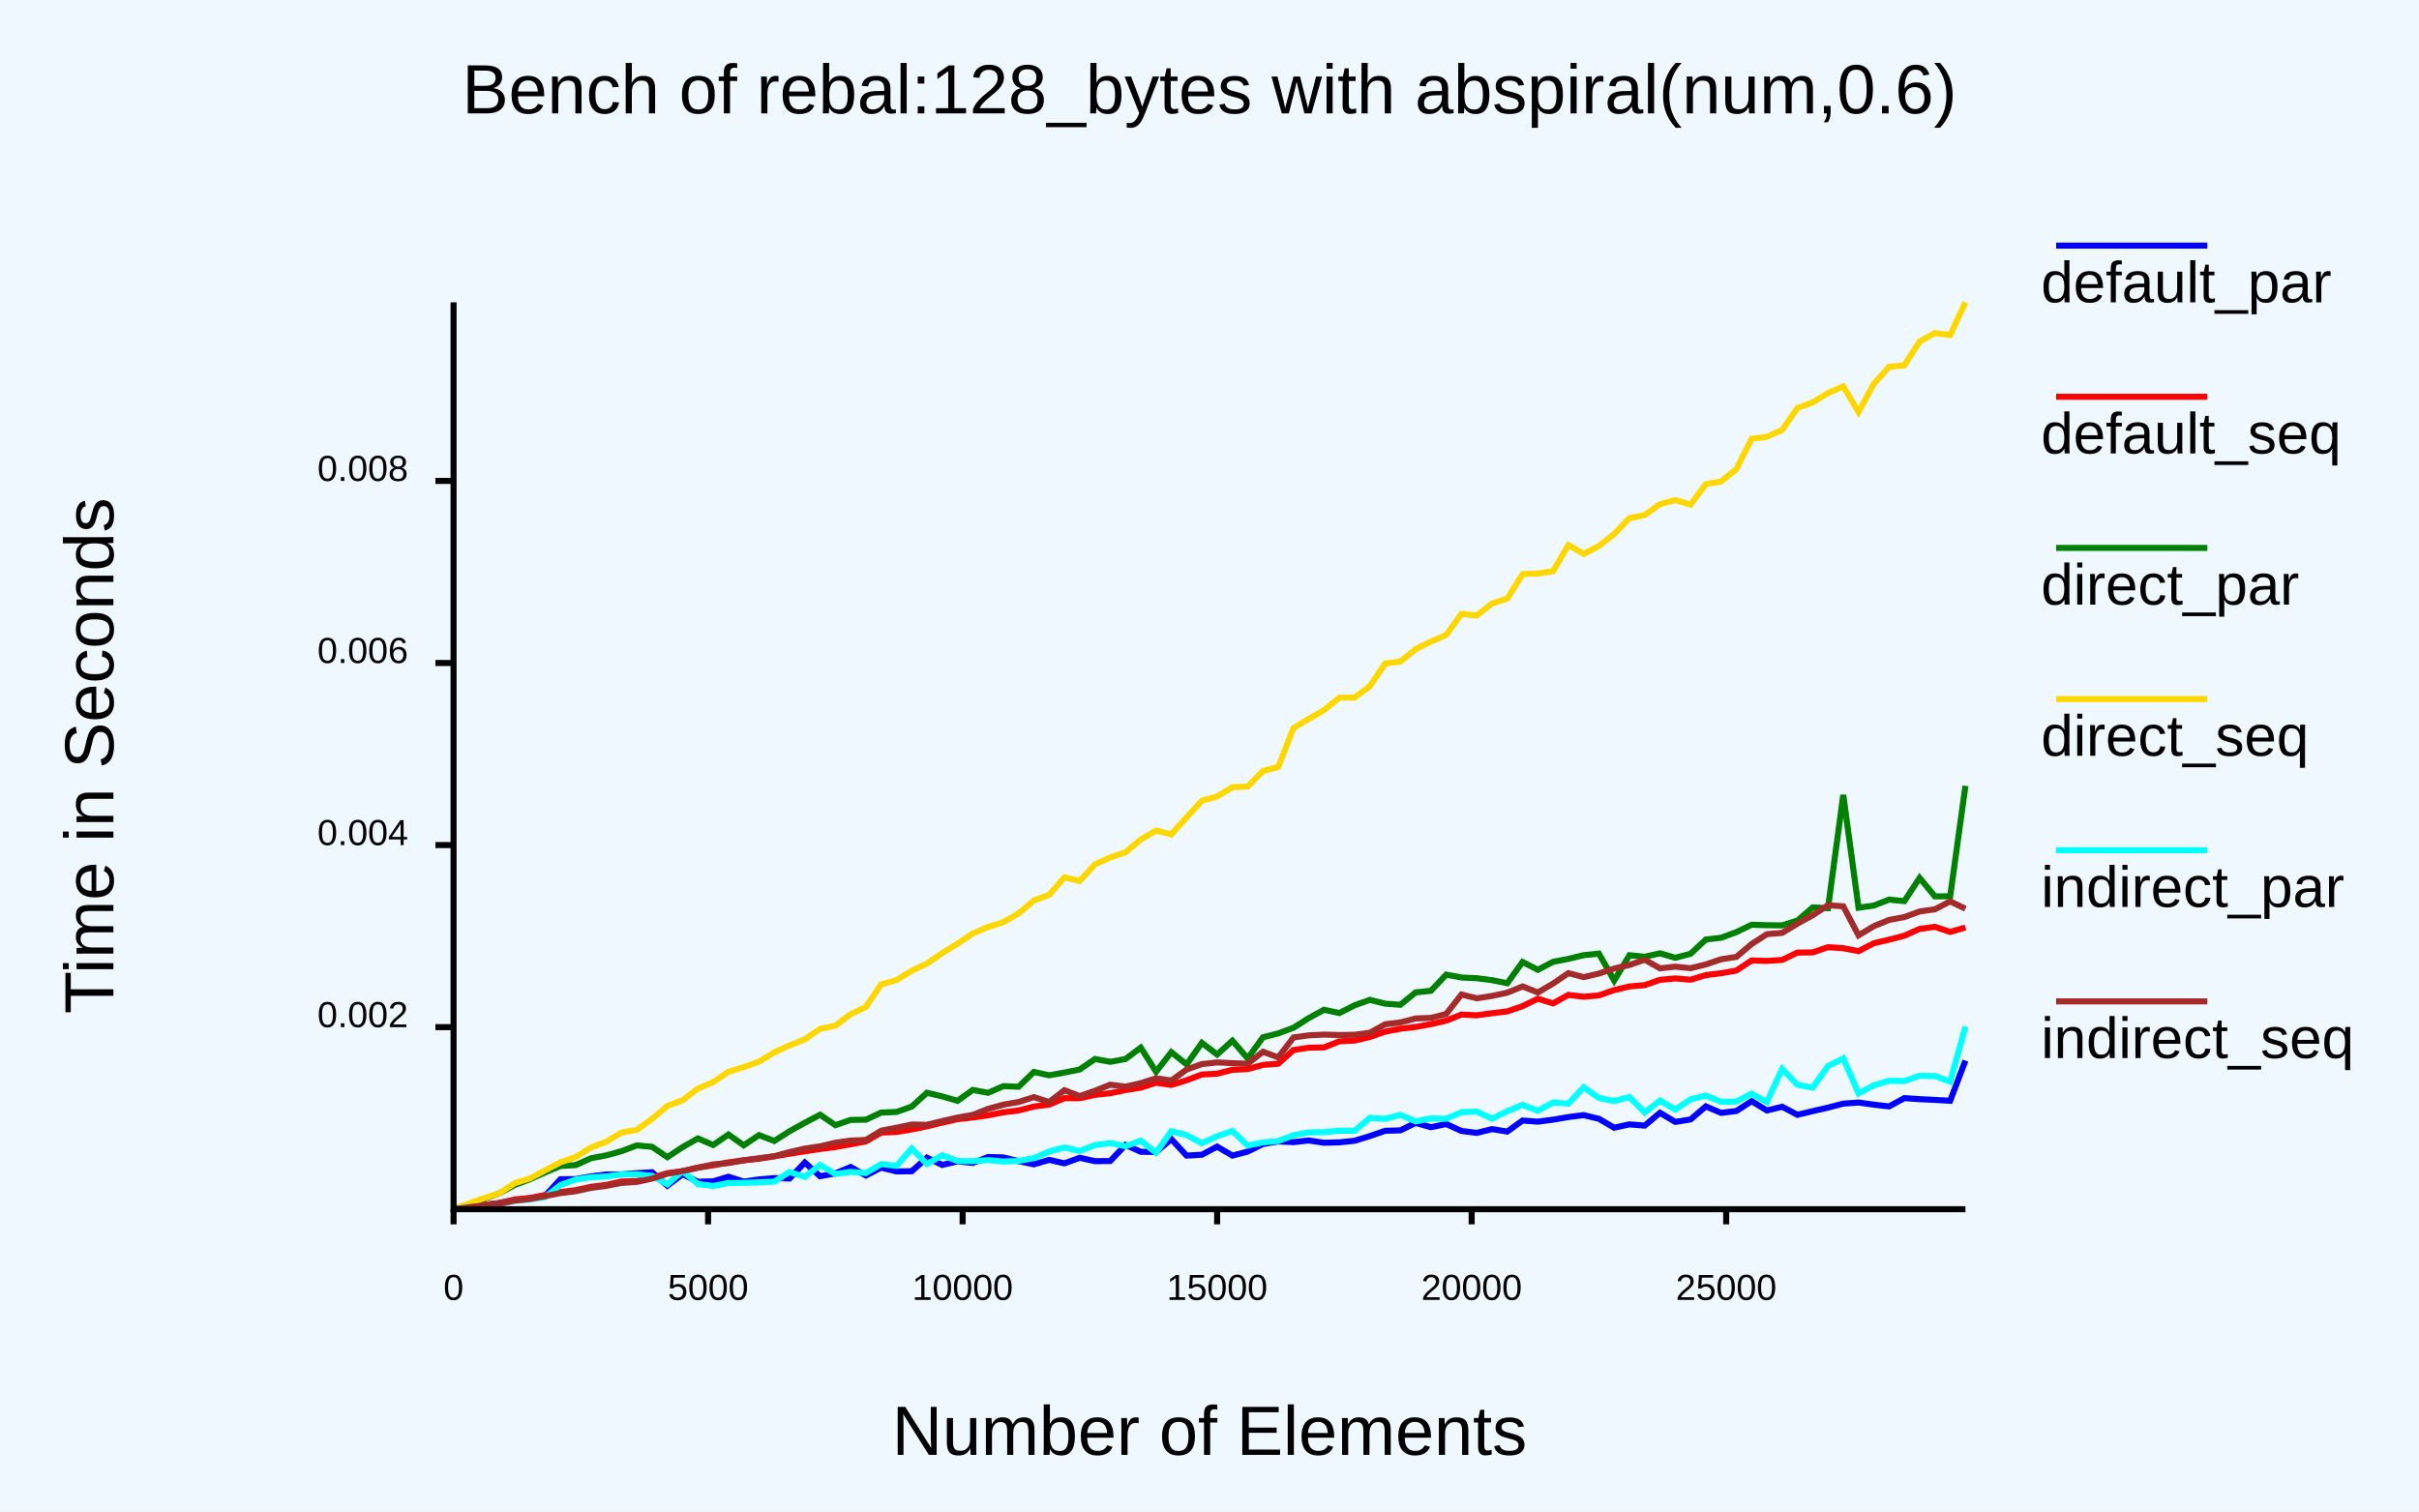
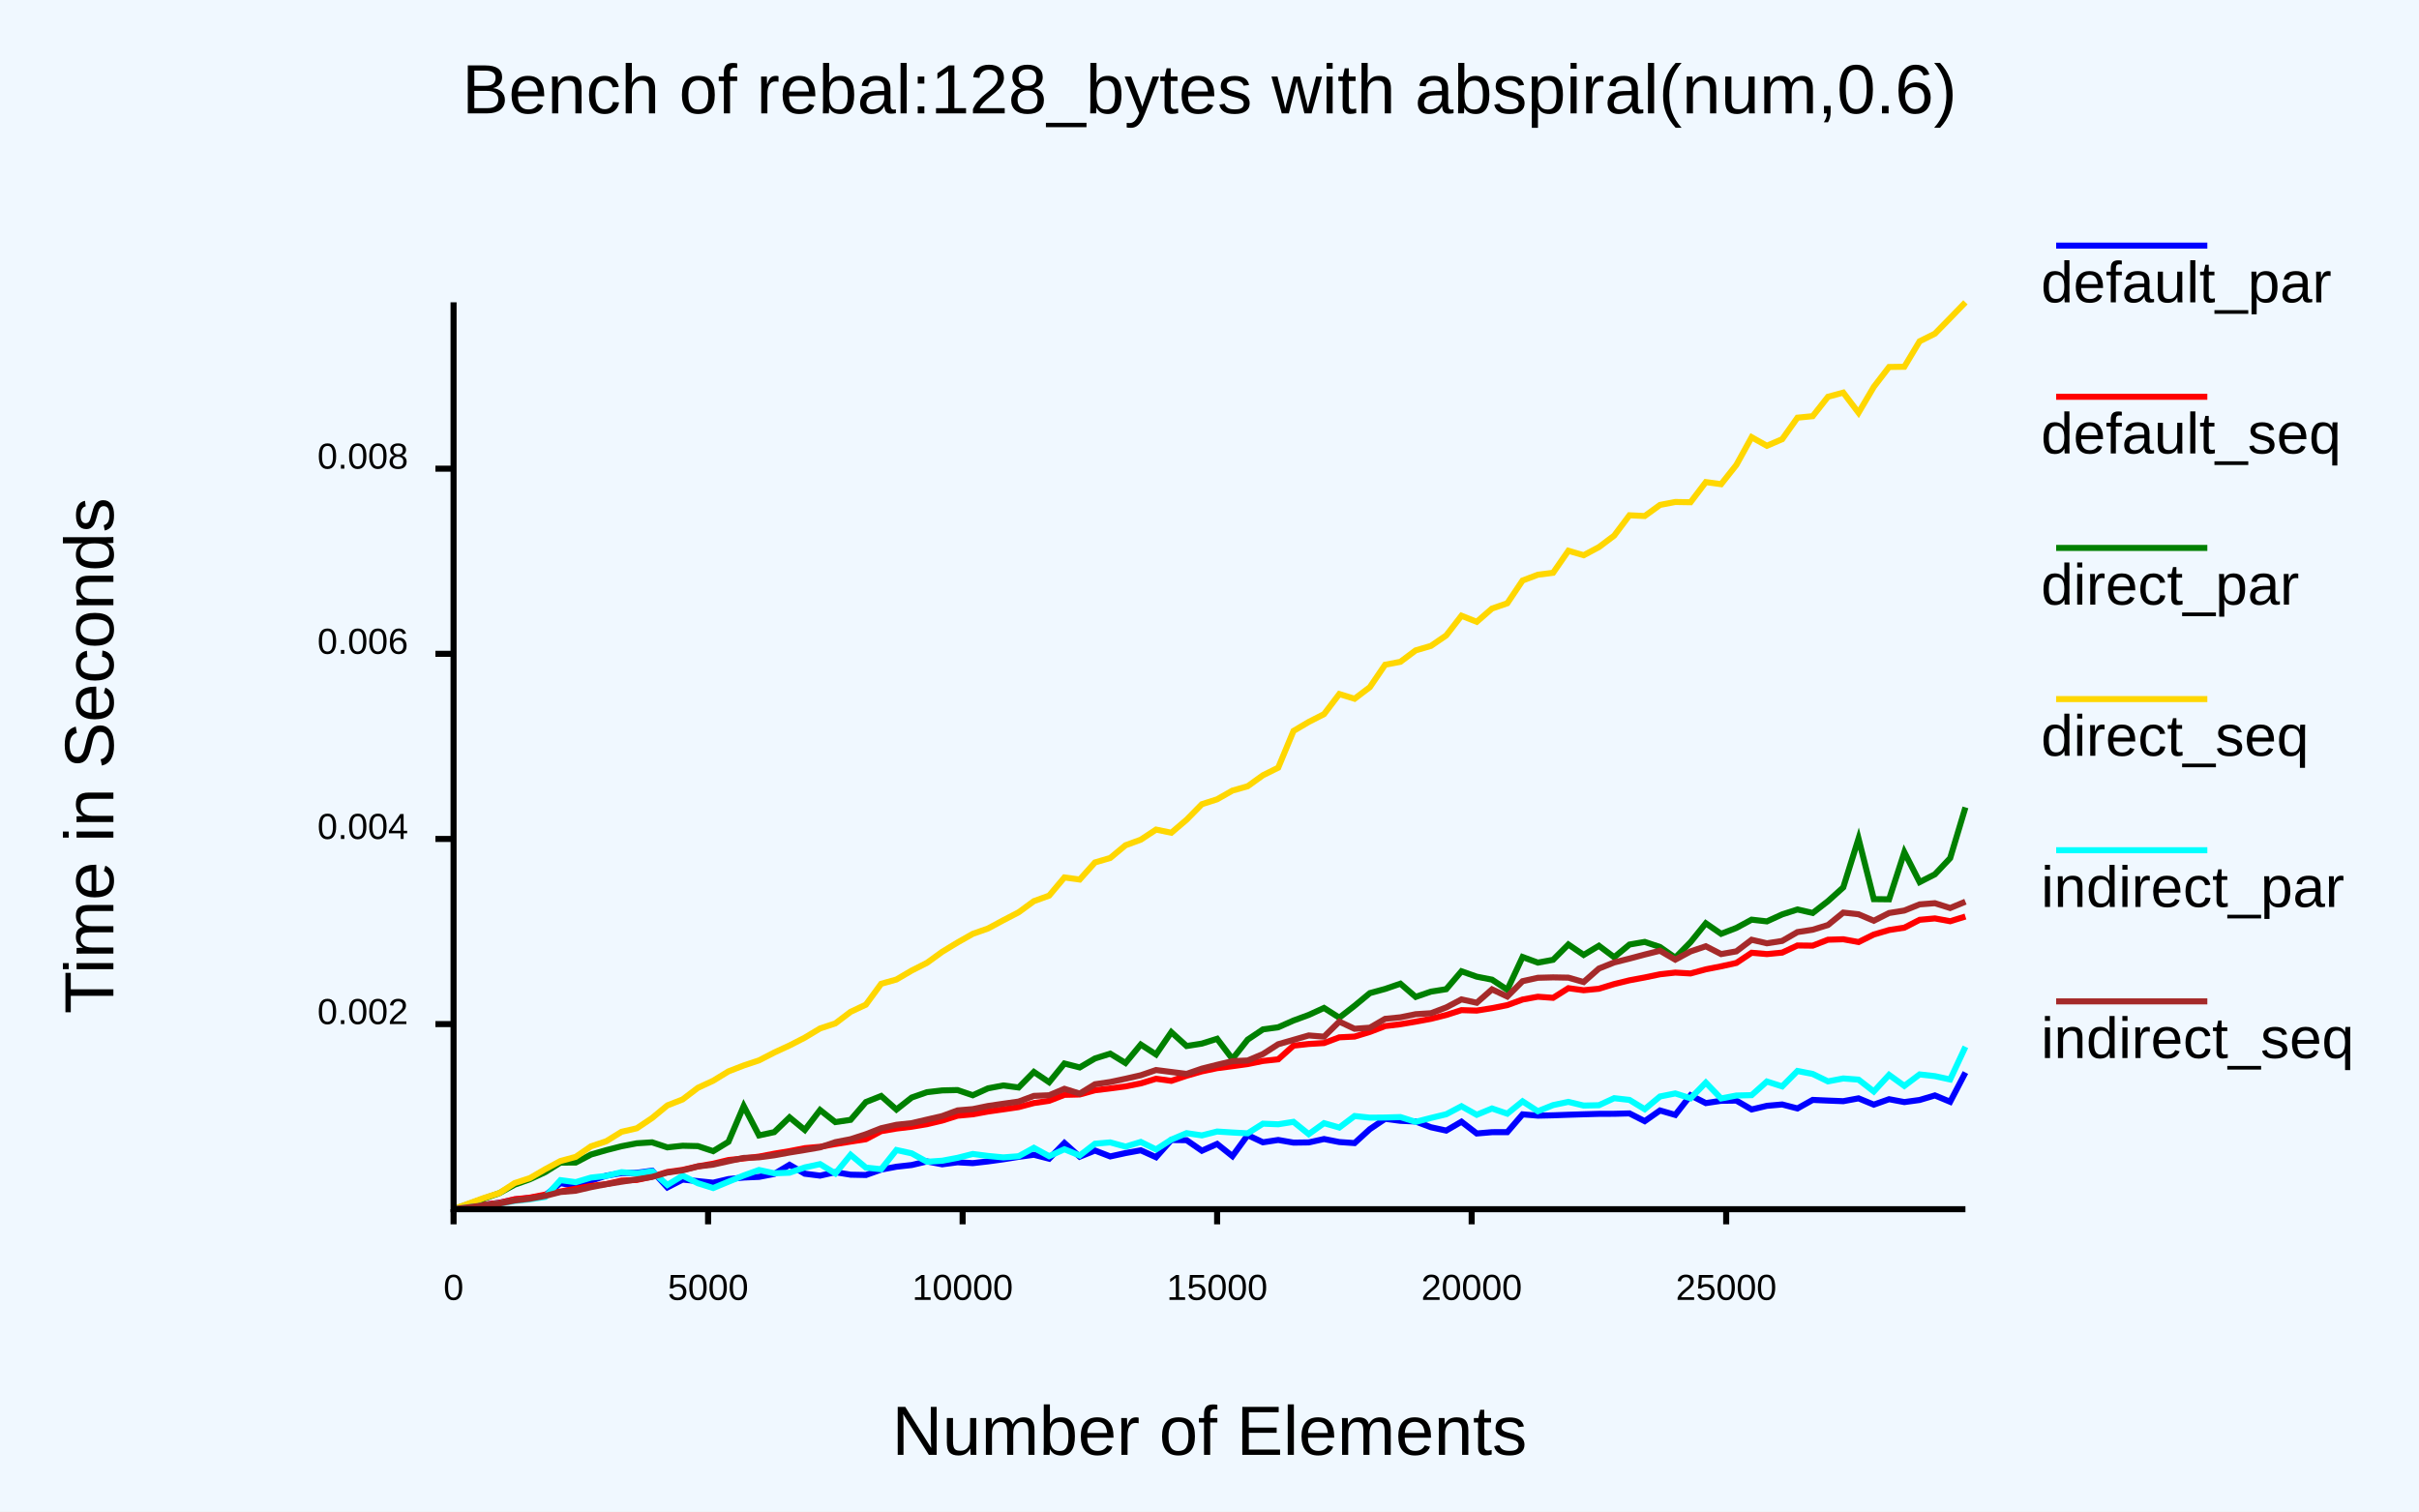
<svg xmlns="http://www.w3.org/2000/svg" class="poloto" width="800" height="500" viewBox="0 0 800 500">
  <style>.poloto {
                    font-family: "Arial";
                    stroke-width:2;
                    }
                    .poloto_text{fill: var(--poloto_fg_color,black);  }
                    .poloto_axis_lines{stroke: var(--poloto_fg_color,black);stoke-width:3;fill:none}
                    .poloto_background{fill: var(--poloto_bg_color,aliceblue); }
                    .poloto0stroke{stroke:  var(--poloto_color0,blue); }
                    .poloto1stroke{stroke:  var(--poloto_color1,red); }
                    .poloto2stroke{stroke:  var(--poloto_color2,green); }
                    .poloto3stroke{stroke:  var(--poloto_color3,gold); }
                    .poloto4stroke{stroke:  var(--poloto_color4,aqua); }
                    .poloto5stroke{stroke:  var(--poloto_color5,brown); }
                    .poloto6stroke{stroke:  var(--poloto_color6,lime); }
                    .poloto7stroke{stroke:  var(--poloto_color7,chocolate); }
                    .poloto0fill{fill:var(--poloto_color0,blue);}
                    .poloto1fill{fill:var(--poloto_color1,red);}
                    .poloto2fill{fill:var(--poloto_color2,green);}
                    .poloto3fill{fill:var(--poloto_color3,gold);}
                    .poloto4fill{fill:var(--poloto_color4,aqua);}
                    .poloto5fill{fill:var(--poloto_color5,brown);}
                    .poloto6fill{fill:var(--poloto_color6,lime);}
                    .poloto7fill{fill:var(--poloto_color7,chocolate);}</style>
  <rect class="poloto_background" fill="white" x="0" y="0" width="800" height="500" />
  <line class="poloto_axis_lines" stroke="black" x1="150" x2="150" y1="400" y2="405" />
  <text class="poloto_text" alignment-baseline="start" text-anchor="middle" x="150" y="430">0</text>
  <line class="poloto_axis_lines" stroke="black" x1="234.175" x2="234.175" y1="400" y2="405" />
  <text class="poloto_text" alignment-baseline="start" text-anchor="middle" x="234.175" y="430">5000</text>
  <line class="poloto_axis_lines" stroke="black" x1="318.35" x2="318.35" y1="400" y2="405" />
  <text class="poloto_text" alignment-baseline="start" text-anchor="middle" x="318.35" y="430">10000</text>
  <line class="poloto_axis_lines" stroke="black" x1="402.525" x2="402.525" y1="400" y2="405" />
  <text class="poloto_text" alignment-baseline="start" text-anchor="middle" x="402.525" y="430">15000</text>
  <line class="poloto_axis_lines" stroke="black" x1="486.7" x2="486.7" y1="400" y2="405" />
  <text class="poloto_text" alignment-baseline="start" text-anchor="middle" x="486.7" y="430">20000</text>
  <line class="poloto_axis_lines" stroke="black" x1="570.875" x2="570.875" y1="400" y2="405" />
  <text class="poloto_text" alignment-baseline="start" text-anchor="middle" x="570.875" y="430">25000</text>
-   <line class="poloto_axis_lines" stroke="black" x1="150" x2="144" y1="339.775" y2="339.775" />
-   <text class="poloto_text" alignment-baseline="middle" text-anchor="end" x="135" y="339.775">0.002</text>
-   <line class="poloto_axis_lines" stroke="black" x1="150" x2="144" y1="279.545" y2="279.545" />
-   <text class="poloto_text" alignment-baseline="middle" text-anchor="end" x="135" y="279.545">0.004</text>
-   <line class="poloto_axis_lines" stroke="black" x1="150" x2="144" y1="219.315" y2="219.315" />
-   <text class="poloto_text" alignment-baseline="middle" text-anchor="end" x="135" y="219.315">0.006</text>
-   <line class="poloto_axis_lines" stroke="black" x1="150" x2="144" y1="159.086" y2="159.086" />
-   <text class="poloto_text" alignment-baseline="middle" text-anchor="end" x="135" y="159.086">0.008</text>
+   <line class="poloto_axis_lines" stroke="black" x1="150" x2="144" y1="338.762" y2="338.762" />
+   <text class="poloto_text" alignment-baseline="middle" text-anchor="end" x="135" y="338.762">0.002</text>
+   <line class="poloto_axis_lines" stroke="black" x1="150" x2="144" y1="277.52" y2="277.52" />
+   <text class="poloto_text" alignment-baseline="middle" text-anchor="end" x="135" y="277.52">0.004</text>
+   <line class="poloto_axis_lines" stroke="black" x1="150" x2="144" y1="216.278" y2="216.278" />
+   <text class="poloto_text" alignment-baseline="middle" text-anchor="end" x="135" y="216.278">0.006</text>
+   <line class="poloto_axis_lines" stroke="black" x1="150" x2="144" y1="155.036" y2="155.036" />
+   <text class="poloto_text" alignment-baseline="middle" text-anchor="end" x="135" y="155.036">0.008</text>
  <text class="poloto_text" alignment-baseline="middle" text-anchor="start" font-size="large" x="675" y="100">default_par</text>
  <line class="poloto0stroke" stroke="black" x1="680" x2="730" y1="81.25" y2="81.25" />
-   <polyline class="poloto0stroke" fill="none" stroke="black" points="650,350.842 644.949,364.123 639.899,363.84 634.848,363.596 629.798,363.253 624.747,365.996 619.697,365.412 614.646,364.708 609.596,365.073 604.545,366.392 599.495,367.552 594.444,368.77 589.394,366.103 584.343,367.34 579.293,364.251 574.242,367.515 569.192,368.133 564.141,365.988 559.091,370.313 554.04,371.121 548.99,368.101 543.939,372.339 538.889,371.934 533.838,373.037 528.788,370.098 523.737,368.88 518.687,369.515 513.636,370.38 508.586,371.039 503.535,370.667 498.485,374.311 493.434,373.502 488.384,374.747 483.333,374.113 478.283,371.826 473.232,372.873 468.182,371.454 463.131,373.912 458.081,374.061 453.03,375.811 447.98,377.365 442.929,377.878 437.879,378.018 432.828,377.261 427.778,377.807 422.727,377.593 417.677,378.442 412.626,380.935 407.576,382.265 402.525,379.302 397.475,381.979 392.424,382.27 387.374,376.811 382.323,381.088 377.273,380.99 372.222,378.75 367.172,384.049 362.121,384.103 357.071,382.992 352.02,384.824 346.97,383.68 341.919,385.152 336.869,384.092 331.818,382.865 326.768,382.733 321.717,384.686 316.667,384.179 311.616,385.346 306.566,382.952 301.515,387.448 296.465,387.497 291.414,386.242 286.364,388.858 281.313,386.044 276.263,388.146 271.212,389.093 266.162,384.561 261.111,389.846 256.061,389.708 251.01,390.142 245.96,390.875 240.909,389.254 235.859,390.778 230.808,390.908 225.758,388.425 220.707,392.229 215.657,387.778 210.606,388.061 205.556,388.481 200.505,388.503 195.455,389.135 190.404,390.03 185.354,390.086 180.303,395.544 175.253,396.391 170.202,396.91 165.152,397.936 160.101,398.616 155.051,399.298 150,399.998 " />
+   <polyline class="poloto0stroke" fill="none" stroke="black" points="650,354.78 644.949,364.465 639.899,362.36 634.848,363.868 629.798,364.561 624.747,363.611 619.697,365.406 614.646,363.329 609.596,364.264 604.545,364.068 599.495,363.842 594.444,366.664 589.394,365.349 584.343,365.797 579.293,367.001 574.242,364.074 569.192,364.139 564.141,364.897 559.091,362.325 554.04,368.799 548.99,367.334 543.939,370.866 538.889,368.308 533.838,368.436 528.788,368.454 523.737,368.597 518.687,368.754 513.636,368.937 508.586,369.046 503.535,368.619 498.485,374.503 493.434,374.516 488.384,374.947 483.333,371.053 478.283,373.987 473.232,372.89 468.182,370.983 463.131,370.76 458.081,370.098 453.03,373.516 447.98,378.124 442.929,377.781 437.879,376.784 432.828,377.903 427.778,377.972 422.727,377.092 417.677,377.862 412.626,375.501 407.576,382.446 402.525,378.409 397.475,380.652 392.424,377.164 387.374,377.107 382.323,382.799 377.273,380.51 372.222,381.431 367.172,382.536 362.121,380.592 357.071,382.626 352.02,378.101 346.97,383.293 341.919,381.985 336.869,382.681 331.818,383.488 326.768,384.184 321.717,384.756 316.667,384.479 311.616,385.148 306.566,384.193 301.515,385.382 296.465,385.944 291.414,386.893 286.364,388.684 281.313,388.58 276.263,387.754 271.212,388.892 266.162,388.258 261.111,385.315 256.061,388.333 251.01,389.301 245.96,389.521 240.909,390.029 235.859,391.232 230.808,390.71 225.758,390.195 220.707,392.788 215.657,387.271 210.606,387.965 205.556,388.047 200.505,388.92 195.455,390.538 190.404,392.363 185.354,391.363 180.303,395.425 175.253,396.276 170.202,396.784 165.152,397.89 160.101,398.567 155.051,399.279 150,399.999 " />
  <text class="poloto_text" alignment-baseline="middle" text-anchor="start" font-size="large" x="675" y="150">default_seq</text>
  <line class="poloto1stroke" stroke="black" x1="680" x2="730" y1="131.25" y2="131.25" />
-   <polyline class="poloto1stroke" fill="none" stroke="black" points="650,306.807 644.949,308.273 639.899,306.585 634.848,307.274 629.798,309.534 624.747,310.842 619.697,312.019 614.646,314.637 609.596,313.656 604.545,313.326 599.495,315.048 594.444,315.111 589.394,317.529 584.343,317.875 579.293,317.709 574.242,321.046 569.192,321.943 564.141,322.558 559.091,324.082 554.04,323.666 548.99,324.124 543.939,325.878 538.889,326.31 533.838,327.51 528.788,329.279 523.737,329.707 518.687,329.099 513.636,331.91 508.586,330.378 503.535,332.826 498.485,334.561 493.434,335.167 488.384,335.868 483.333,335.608 478.283,337.627 473.232,338.793 468.182,339.706 463.131,340.293 458.081,341.262 453.03,343.035 447.98,344.208 442.929,344.474 437.879,346.482 432.828,346.569 427.778,347.341 422.727,351.879 417.677,352.246 412.626,353.65 407.576,353.888 402.525,355.172 397.475,355.437 392.424,357.342 387.374,358.893 382.323,358.165 377.273,359.785 372.222,360.589 367.172,361.629 362.121,362.166 357.071,363.285 352.02,363.273 346.97,365.394 341.919,366.043 336.869,367.332 331.818,367.956 326.768,368.938 321.717,369.662 316.667,370.21 311.616,371.363 306.566,372.571 301.515,373.608 296.465,374.441 291.414,374.642 286.364,377.573 281.313,378.511 276.263,379.434 271.212,380.08 266.162,380.845 261.111,381.639 256.061,382.497 251.01,383.296 245.96,383.795 240.909,384.511 235.859,385.479 230.808,386.233 225.758,387.449 220.707,388.08 215.657,389.559 210.606,390.665 205.556,390.839 200.505,391.955 195.455,392.592 190.404,393.696 185.354,394.299 180.303,395.296 175.253,396.283 170.202,396.793 165.152,397.964 160.101,398.545 155.051,399.268 150,399.999 " />
+   <polyline class="poloto1stroke" fill="none" stroke="black" points="650,303.175 644.949,304.74 639.899,303.807 634.848,304.27 629.798,306.865 624.747,307.645 619.697,309.136 614.646,311.624 609.596,310.704 604.545,310.853 599.495,312.816 594.444,312.756 589.394,315.118 584.343,315.603 579.293,315.166 574.242,318.537 569.192,319.656 564.141,320.646 559.091,322.013 554.04,321.728 548.99,322.285 543.939,323.339 538.889,324.282 533.838,325.522 528.788,327.07 523.737,327.569 518.687,326.888 513.636,330.071 508.586,329.713 503.535,330.64 498.485,332.492 493.434,333.49 488.384,334.299 483.333,334.145 478.283,335.756 473.232,337.019 468.182,337.959 463.131,338.815 458.081,339.422 453.03,341.358 447.98,342.894 442.929,343.142 437.879,345.037 432.828,345.336 427.778,345.895 422.727,350.415 417.677,350.961 412.626,351.987 407.576,352.691 402.525,353.339 397.475,354.406 392.424,355.852 387.374,357.54 382.323,356.842 377.273,358.379 372.222,359.383 367.172,360.041 362.121,360.652 357.071,362.045 352.02,362.172 346.97,364.139 341.919,364.884 336.869,366.223 331.818,366.963 326.768,367.684 321.717,368.604 316.667,369.073 311.616,370.675 306.566,371.871 301.515,372.715 296.465,373.316 291.414,374.18 286.364,376.845 281.313,377.629 276.263,378.44 271.212,379.349 266.162,379.801 261.111,380.789 256.061,381.63 251.01,382.599 245.96,383.213 240.909,383.73 235.859,384.947 230.808,385.809 225.758,386.986 220.707,387.687 215.657,389.209 210.606,390.326 205.556,390.534 200.505,391.691 195.455,392.299 190.404,393.222 185.354,394.135 180.303,395.162 175.253,396.164 170.202,396.701 165.152,397.889 160.101,398.496 155.051,399.244 150,400 " />
  <text class="poloto_text" alignment-baseline="middle" text-anchor="start" font-size="large" x="675" y="200">direct_par</text>
  <line class="poloto2stroke" stroke="black" x1="680" x2="730" y1="181.25" y2="181.25" />
-   <polyline class="poloto2stroke" fill="none" stroke="black" points="650,259.944 644.949,296.48 639.899,296.523 634.848,290.404 629.798,298.087 624.747,297.588 619.697,299.558 614.646,300.265 609.596,262.952 604.545,300.417 599.495,300.163 594.444,304.507 589.394,306.107 584.343,306.054 579.293,305.896 574.242,308.335 569.192,310.201 564.141,310.784 559.091,315.498 554.04,316.835 548.99,315.346 543.939,316.487 538.889,315.98 533.838,324.361 528.788,315.46 523.737,315.963 518.687,317.194 513.636,318.163 508.586,320.8 503.535,318.211 498.485,325.242 493.434,324.234 488.384,323.589 483.333,323.354 478.283,322.404 473.232,327.752 468.182,328.276 463.131,332.379 458.081,332.004 453.03,330.753 447.98,332.555 442.929,335.109 437.879,334.022 432.828,336.775 427.778,339.975 422.727,341.842 417.677,343.113 412.626,350.116 407.576,344.25 402.525,348.816 397.475,344.971 392.424,352.103 387.374,348.06 382.323,354.522 377.273,346.549 372.222,350.315 367.172,351.247 362.121,350.311 357.071,353.779 352.02,354.793 346.97,355.708 341.919,354.593 336.869,359.489 331.818,359.288 326.768,361.501 321.717,360.531 316.667,364.14 311.616,362.687 306.566,361.484 301.515,366.057 296.465,367.822 291.414,368.04 286.364,370.386 281.313,370.467 276.263,372.193 271.212,368.751 266.162,371.405 261.111,374.211 256.061,377.423 251.01,375.494 245.96,378.875 240.909,375.281 235.859,378.759 230.808,376.591 225.758,379.458 220.707,382.79 215.657,379.368 210.606,378.89 205.556,380.803 200.505,382.186 195.455,383.14 190.404,385.408 185.354,385.703 180.303,387.824 175.253,390.092 170.202,391.994 165.152,394.73 160.101,396.556 155.051,398.304 150,399.996 " />
+   <polyline class="poloto2stroke" fill="none" stroke="black" points="650,267.075 644.949,283.872 639.899,289.221 634.848,291.798 629.798,281.907 624.747,297.484 619.697,297.428 614.646,277.406 609.596,293.539 604.545,298.087 599.495,302.003 594.444,300.848 589.394,302.48 584.343,304.788 579.293,304.22 574.242,306.949 569.192,308.897 564.141,305.413 559.091,311.66 554.04,316.793 548.99,313.267 543.939,311.578 538.889,312.453 533.838,316.636 528.788,312.857 523.737,315.883 518.687,312.43 513.636,317.494 508.586,318.428 503.535,316.573 498.485,327.407 493.434,324.061 488.384,323.078 483.333,321.297 478.283,327.219 473.232,328.024 468.182,329.762 463.131,325.398 458.081,327.134 453.03,328.517 447.98,332.701 442.929,336.638 437.879,333.424 432.828,335.727 427.778,337.584 422.727,339.818 417.677,340.519 412.626,343.904 407.576,350.308 402.525,343.626 397.475,345.215 392.424,346.015 387.374,341.433 382.323,348.804 377.273,345.531 372.222,351.631 367.172,348.547 362.121,350.133 357.071,353.103 352.02,351.803 346.97,357.994 341.919,354.586 336.869,359.733 331.818,359.062 326.768,360.015 321.717,362.303 316.667,360.588 311.616,360.701 306.566,361.29 301.515,363.057 296.465,367.029 291.414,362.549 286.364,364.551 281.313,370.435 276.263,371.184 271.212,367.194 266.162,373.785 261.111,369.617 256.061,374.496 251.01,375.581 245.96,365.868 240.909,377.714 235.859,380.795 230.808,379.124 225.758,379.004 220.707,379.544 215.657,377.876 210.606,378.199 205.556,379.17 200.505,380.458 195.455,381.91 190.404,384.562 185.354,384.572 180.303,387.74 175.253,390.089 170.202,391.882 165.152,394.677 160.101,396.455 155.051,398.265 150,399.998 " />
  <text class="poloto_text" alignment-baseline="middle" text-anchor="start" font-size="large" x="675" y="250">direct_seq</text>
  <line class="poloto3stroke" stroke="black" x1="680" x2="730" y1="231.25" y2="231.25" />
-   <polyline class="poloto3stroke" fill="none" stroke="black" points="650,100 644.949,110.836 639.899,110.182 634.848,112.982 629.798,120.843 624.747,121.358 619.697,126.962 614.646,136.308 609.596,127.828 604.545,130.016 599.495,133.117 594.444,134.982 589.394,142.229 584.343,144.509 579.293,145.133 574.242,155.169 569.192,159.278 564.141,160.136 559.091,166.931 554.04,165.452 548.99,166.769 543.939,170.362 538.889,171.39 533.838,176.632 528.788,180.624 523.737,183.226 518.687,180.277 513.636,188.957 508.586,189.711 503.535,189.898 498.485,198.011 493.434,199.64 488.384,203.629 483.333,203.074 478.283,210.031 473.232,212.226 468.182,214.746 463.131,218.826 458.081,219.497 453.03,227.004 447.98,230.75 442.929,230.824 437.879,234.875 432.828,237.828 427.778,240.833 422.727,253.737 417.677,255.027 412.626,260.209 407.576,260.399 402.525,263.446 397.475,264.895 392.424,270.388 387.374,275.996 382.323,274.761 377.273,277.697 372.222,281.944 367.172,283.618 362.121,285.931 357.071,291.435 352.02,290.23 346.97,296.031 341.919,297.865 336.869,302.16 331.818,305.06 326.768,306.642 321.717,308.79 316.667,312.158 311.616,315.288 306.566,318.726 301.515,321.114 296.465,324.208 291.414,325.598 286.364,333.087 281.313,335.494 276.263,339.291 271.212,340.351 266.162,343.805 261.111,345.812 256.061,348.128 251.01,351.178 245.96,352.998 240.909,354.542 235.859,357.95 230.808,360.091 225.758,363.946 220.707,365.825 215.657,370.122 210.606,373.726 205.556,374.623 200.505,377.69 195.455,379.564 190.404,382.736 185.354,384.47 180.303,387.127 175.253,389.804 170.202,391.409 165.152,394.726 160.101,396.35 155.051,398.134 150,399.988 " />
+   <polyline class="poloto3stroke" fill="none" stroke="black" points="650,100 644.949,105.225 639.899,110.375 634.848,112.896 629.798,121.319 624.747,121.397 619.697,127.975 614.646,136.533 609.596,129.877 604.545,131.249 599.495,137.668 594.444,138.169 589.394,145.285 584.343,147.462 579.293,144.633 574.242,153.796 569.192,160.164 564.141,159.479 559.091,166.135 554.04,166.052 548.99,167.026 543.939,170.698 538.889,170.447 533.838,177.176 528.788,180.98 523.737,183.669 518.687,182.191 513.636,189.469 508.586,190.119 503.535,192.031 498.485,199.56 493.434,201.301 488.384,205.689 483.333,203.677 478.283,210.203 473.232,213.659 468.182,215.144 463.131,218.924 458.081,219.889 453.03,227.308 447.98,231.14 442.929,229.586 437.879,236.229 432.828,238.805 427.778,241.798 422.727,253.944 417.677,256.452 412.626,260.087 407.576,261.529 402.525,264.403 397.475,266.026 392.424,271.161 387.374,275.465 382.323,274.426 377.273,277.764 372.222,279.605 367.172,283.812 362.121,285.295 357.071,290.946 352.02,290.252 346.97,296.262 341.919,298.094 336.869,301.788 331.818,304.41 326.768,307.128 321.717,308.908 316.667,311.774 311.616,314.836 306.566,318.499 301.515,321.05 296.465,324.014 291.414,325.433 286.364,332.332 281.313,334.706 276.263,338.535 271.212,340.205 266.162,343.242 261.111,345.832 256.061,348.163 251.01,350.771 245.96,352.452 240.909,354.408 235.859,357.499 230.808,359.838 225.758,363.68 220.707,365.658 215.657,369.836 210.606,373.226 205.556,374.393 200.505,377.509 195.455,379.191 190.404,382.679 185.354,384.054 180.303,386.769 175.253,389.706 170.202,391.354 165.152,394.645 160.101,396.255 155.051,398.097 150,399.995 " />
  <text class="poloto_text" alignment-baseline="middle" text-anchor="start" font-size="large" x="675" y="300">indirect_par</text>
  <line class="poloto4stroke" stroke="black" x1="680" x2="730" y1="281.25" y2="281.25" />
-   <polyline class="poloto4stroke" fill="none" stroke="black" points="650,339.612 644.949,357.782 639.899,355.958 634.848,355.853 629.798,357.616 624.747,357.521 619.697,359.013 614.646,361.687 609.596,350.088 604.545,352.668 599.495,359.767 594.444,358.851 589.394,353.612 584.343,364.543 579.293,361.77 574.242,364.391 569.192,364.451 564.141,362.411 559.091,363.655 554.04,367.038 548.99,364.06 543.939,367.994 538.889,362.904 533.838,364.219 528.788,363.193 523.737,359.668 518.687,365.059 513.636,364.7 508.586,367.441 503.535,365.478 498.485,367.59 493.434,370.061 488.384,367.675 483.333,367.922 478.283,370.081 473.232,369.94 468.182,370.943 463.131,368.795 458.081,370.106 453.03,369.792 447.98,374.057 442.929,374.03 437.879,374.527 432.828,374.583 427.778,375.529 422.727,377.461 417.677,377.899 412.626,378.948 407.576,374.111 402.525,375.89 397.475,378.177 392.424,375.481 387.374,374.2 382.323,381.328 377.273,377.343 372.222,379.16 367.172,378.099 362.121,378.815 357.071,380.739 352.02,379.577 346.97,380.93 341.919,383.083 336.869,384.035 331.818,384.211 326.768,383.771 321.717,384.092 316.667,384.052 311.616,382.162 306.566,385.047 301.515,379.95 296.465,385.641 291.414,385.082 286.364,388.035 281.313,387.656 276.263,388.378 271.212,385.38 266.162,389.32 261.111,387.687 256.061,390.887 251.01,391.096 245.96,391.275 240.909,391.348 235.859,392.307 230.808,391.658 225.758,387.366 220.707,391.758 215.657,388.95 210.606,388.46 205.556,388.475 200.505,389.179 195.455,389.429 190.404,390.183 185.354,391.985 180.303,396 175.253,396.749 170.202,397.249 165.152,398.203 160.101,398.808 155.051,399.401 150,399.996 " />
+   <polyline class="poloto4stroke" fill="none" stroke="black" points="650,346.278 644.949,357.081 639.899,355.98 634.848,355.407 629.798,359.208 624.747,355.563 619.697,361.052 614.646,357.133 609.596,356.748 604.545,357.713 599.495,355.26 594.444,354.276 589.394,359.366 584.343,357.763 579.293,362.268 574.242,362.39 569.192,363.362 564.141,358.129 559.091,363.304 554.04,361.703 548.99,362.709 543.939,366.918 538.889,363.844 533.838,363.272 528.788,365.597 523.737,365.708 518.687,364.495 513.636,365.56 508.586,367.579 503.535,364.312 498.485,368.399 493.434,366.677 488.384,368.763 483.333,365.935 478.283,368.59 473.232,369.808 468.182,371.107 463.131,369.519 458.081,369.669 453.03,369.716 447.98,369.174 442.929,372.979 437.879,371.538 432.828,375.162 427.778,371.097 422.727,371.909 417.677,371.702 412.626,374.898 407.576,374.623 402.525,374.302 397.475,375.583 392.424,374.838 387.374,376.976 382.323,380.228 377.273,377.75 372.222,379.296 367.172,377.896 362.121,378.339 357.071,382.24 352.02,380.162 346.97,382.455 341.919,379.697 336.869,382.474 331.818,382.858 326.768,382.38 321.717,381.728 316.667,383.004 311.616,383.957 306.566,384.307 301.515,381.525 296.465,380.414 291.414,386.766 286.364,386.234 281.313,381.999 276.263,388.169 271.212,385.085 266.162,386.172 261.111,387.929 256.061,388.115 251.01,387.024 245.96,388.836 240.909,390.905 235.859,392.995 230.808,391.415 225.758,388.9 220.707,391.978 215.657,387.452 210.606,388.151 205.556,387.751 200.505,388.987 195.455,389.543 190.404,391.051 185.354,390.387 180.303,395.929 175.253,396.698 170.202,397.243 165.152,398.155 160.101,398.762 155.051,399.373 150,399.999 " />
  <text class="poloto_text" alignment-baseline="middle" text-anchor="start" font-size="large" x="675" y="350">indirect_seq</text>
  <line class="poloto5stroke" stroke="black" x1="680" x2="730" y1="331.25" y2="331.25" />
-   <polyline class="poloto5stroke" fill="none" stroke="black" points="650,300.585 644.949,298.175 639.899,300.799 634.848,301.514 629.798,303.364 624.747,304.315 619.697,306.373 614.646,309.401 609.596,299.796 604.545,299.442 599.495,302.76 594.444,305.535 589.394,308.593 584.343,309.011 579.293,312.276 574.242,316.537 569.192,317.316 564.141,319.038 559.091,320.273 554.04,319.762 548.99,320.32 543.939,317.47 538.889,319.202 533.838,320.382 528.788,322.04 523.737,323.225 518.687,321.905 513.636,325.344 508.586,328.312 503.535,326.31 498.485,328.371 493.434,329.449 488.384,330.229 483.333,328.978 478.283,335.41 473.232,336.713 468.182,336.91 463.131,338.2 458.081,338.825 453.03,341.624 447.98,342.293 442.929,342.376 437.879,342.238 432.828,342.484 427.778,343.177 422.727,349.775 417.677,347.925 412.626,351.869 407.576,351.679 402.525,351.448 397.475,351.995 392.424,353.802 387.374,357.434 382.323,356.675 377.273,358.302 372.222,359.442 367.172,358.811 362.121,360.818 357.071,362.571 352.02,360.636 346.97,364.539 341.919,362.917 336.869,364.532 331.818,365.409 326.768,366.807 321.717,368.794 316.667,369.672 311.616,370.832 306.566,372.071 301.515,371.98 296.465,373.047 291.414,374.019 286.364,377.086 281.313,377.282 276.263,378.008 271.212,379.193 266.162,379.942 261.111,381.091 256.061,382.491 251.01,383.134 245.96,383.863 240.909,384.73 235.859,385.177 230.808,386.276 225.758,387.368 220.707,388.251 215.657,389.873 210.606,390.963 205.556,391.299 200.505,392.275 195.455,392.94 190.404,394.04 185.354,394.67 180.303,395.663 175.253,396.608 170.202,397.16 165.152,398.169 160.101,398.717 155.051,399.365 150,400 " />
+   <polyline class="poloto5stroke" fill="none" stroke="black" points="650,298.274 644.949,300.363 639.899,298.772 634.848,299.164 629.798,301.203 624.747,302.019 619.697,304.574 614.646,302.43 609.596,301.88 604.545,305.984 599.495,307.544 594.444,308.328 589.394,311.25 584.343,312.04 579.293,310.871 574.242,314.703 569.192,315.601 564.141,313.016 559.091,314.728 554.04,317.446 548.99,314.501 543.939,315.756 538.889,317.101 533.838,318.37 528.788,320.389 523.737,324.85 518.687,323.4 513.636,323.309 508.586,323.445 503.535,324.57 498.485,329.636 493.434,327.272 488.384,331.708 483.333,330.592 478.283,333.251 473.232,335.17 468.182,335.487 463.131,336.521 458.081,337.022 453.03,339.954 447.98,340.312 442.929,337.944 437.879,342.923 432.828,342.515 427.778,343.97 422.727,345.421 417.677,348.668 412.626,350.801 407.576,351.023 402.525,352.229 397.475,353.495 392.424,355.234 387.374,354.606 382.323,353.956 377.273,355.69 372.222,356.845 367.172,357.916 362.121,358.663 357.071,361.761 352.02,360.171 346.97,362.303 341.919,362.513 336.869,364.394 331.818,365.106 326.768,365.847 321.717,366.887 316.667,367.313 311.616,369.182 306.566,370.35 301.515,371.531 296.465,372.073 291.414,373.213 286.364,375.195 281.313,376.836 276.263,377.815 271.212,379.542 266.162,380.418 261.111,381.244 256.061,382.166 251.01,382.839 245.96,383.034 240.909,384.119 235.859,385.245 230.808,385.86 225.758,387.137 220.707,387.863 215.657,389.312 210.606,390.133 205.556,390.909 200.505,391.719 195.455,392.708 190.404,393.883 185.354,394.312 180.303,395.586 175.253,396.532 170.202,397.119 165.152,398.122 160.101,398.68 155.051,399.345 150,399.998 " />
  <text class="poloto_text" alignment-baseline="start" text-anchor="middle" font-size="x-large" x="400" y="37.5">Bench of rebal:128_bytes with abspiral(num,0.6)</text>
  <text class="poloto_text" alignment-baseline="start" text-anchor="middle" font-size="x-large" x="400" y="481.25">Number of Elements</text>
  <text class="poloto_text" alignment-baseline="start" text-anchor="middle" font-size="x-large" transform="rotate(-90,37.5,250)" x="37.5" y="250">Time in Seconds</text>
  <path stroke="black" fill="none" class="poloto_axis_lines" d=" M 150 100 L 150 400 L 650 400" />
</svg>
